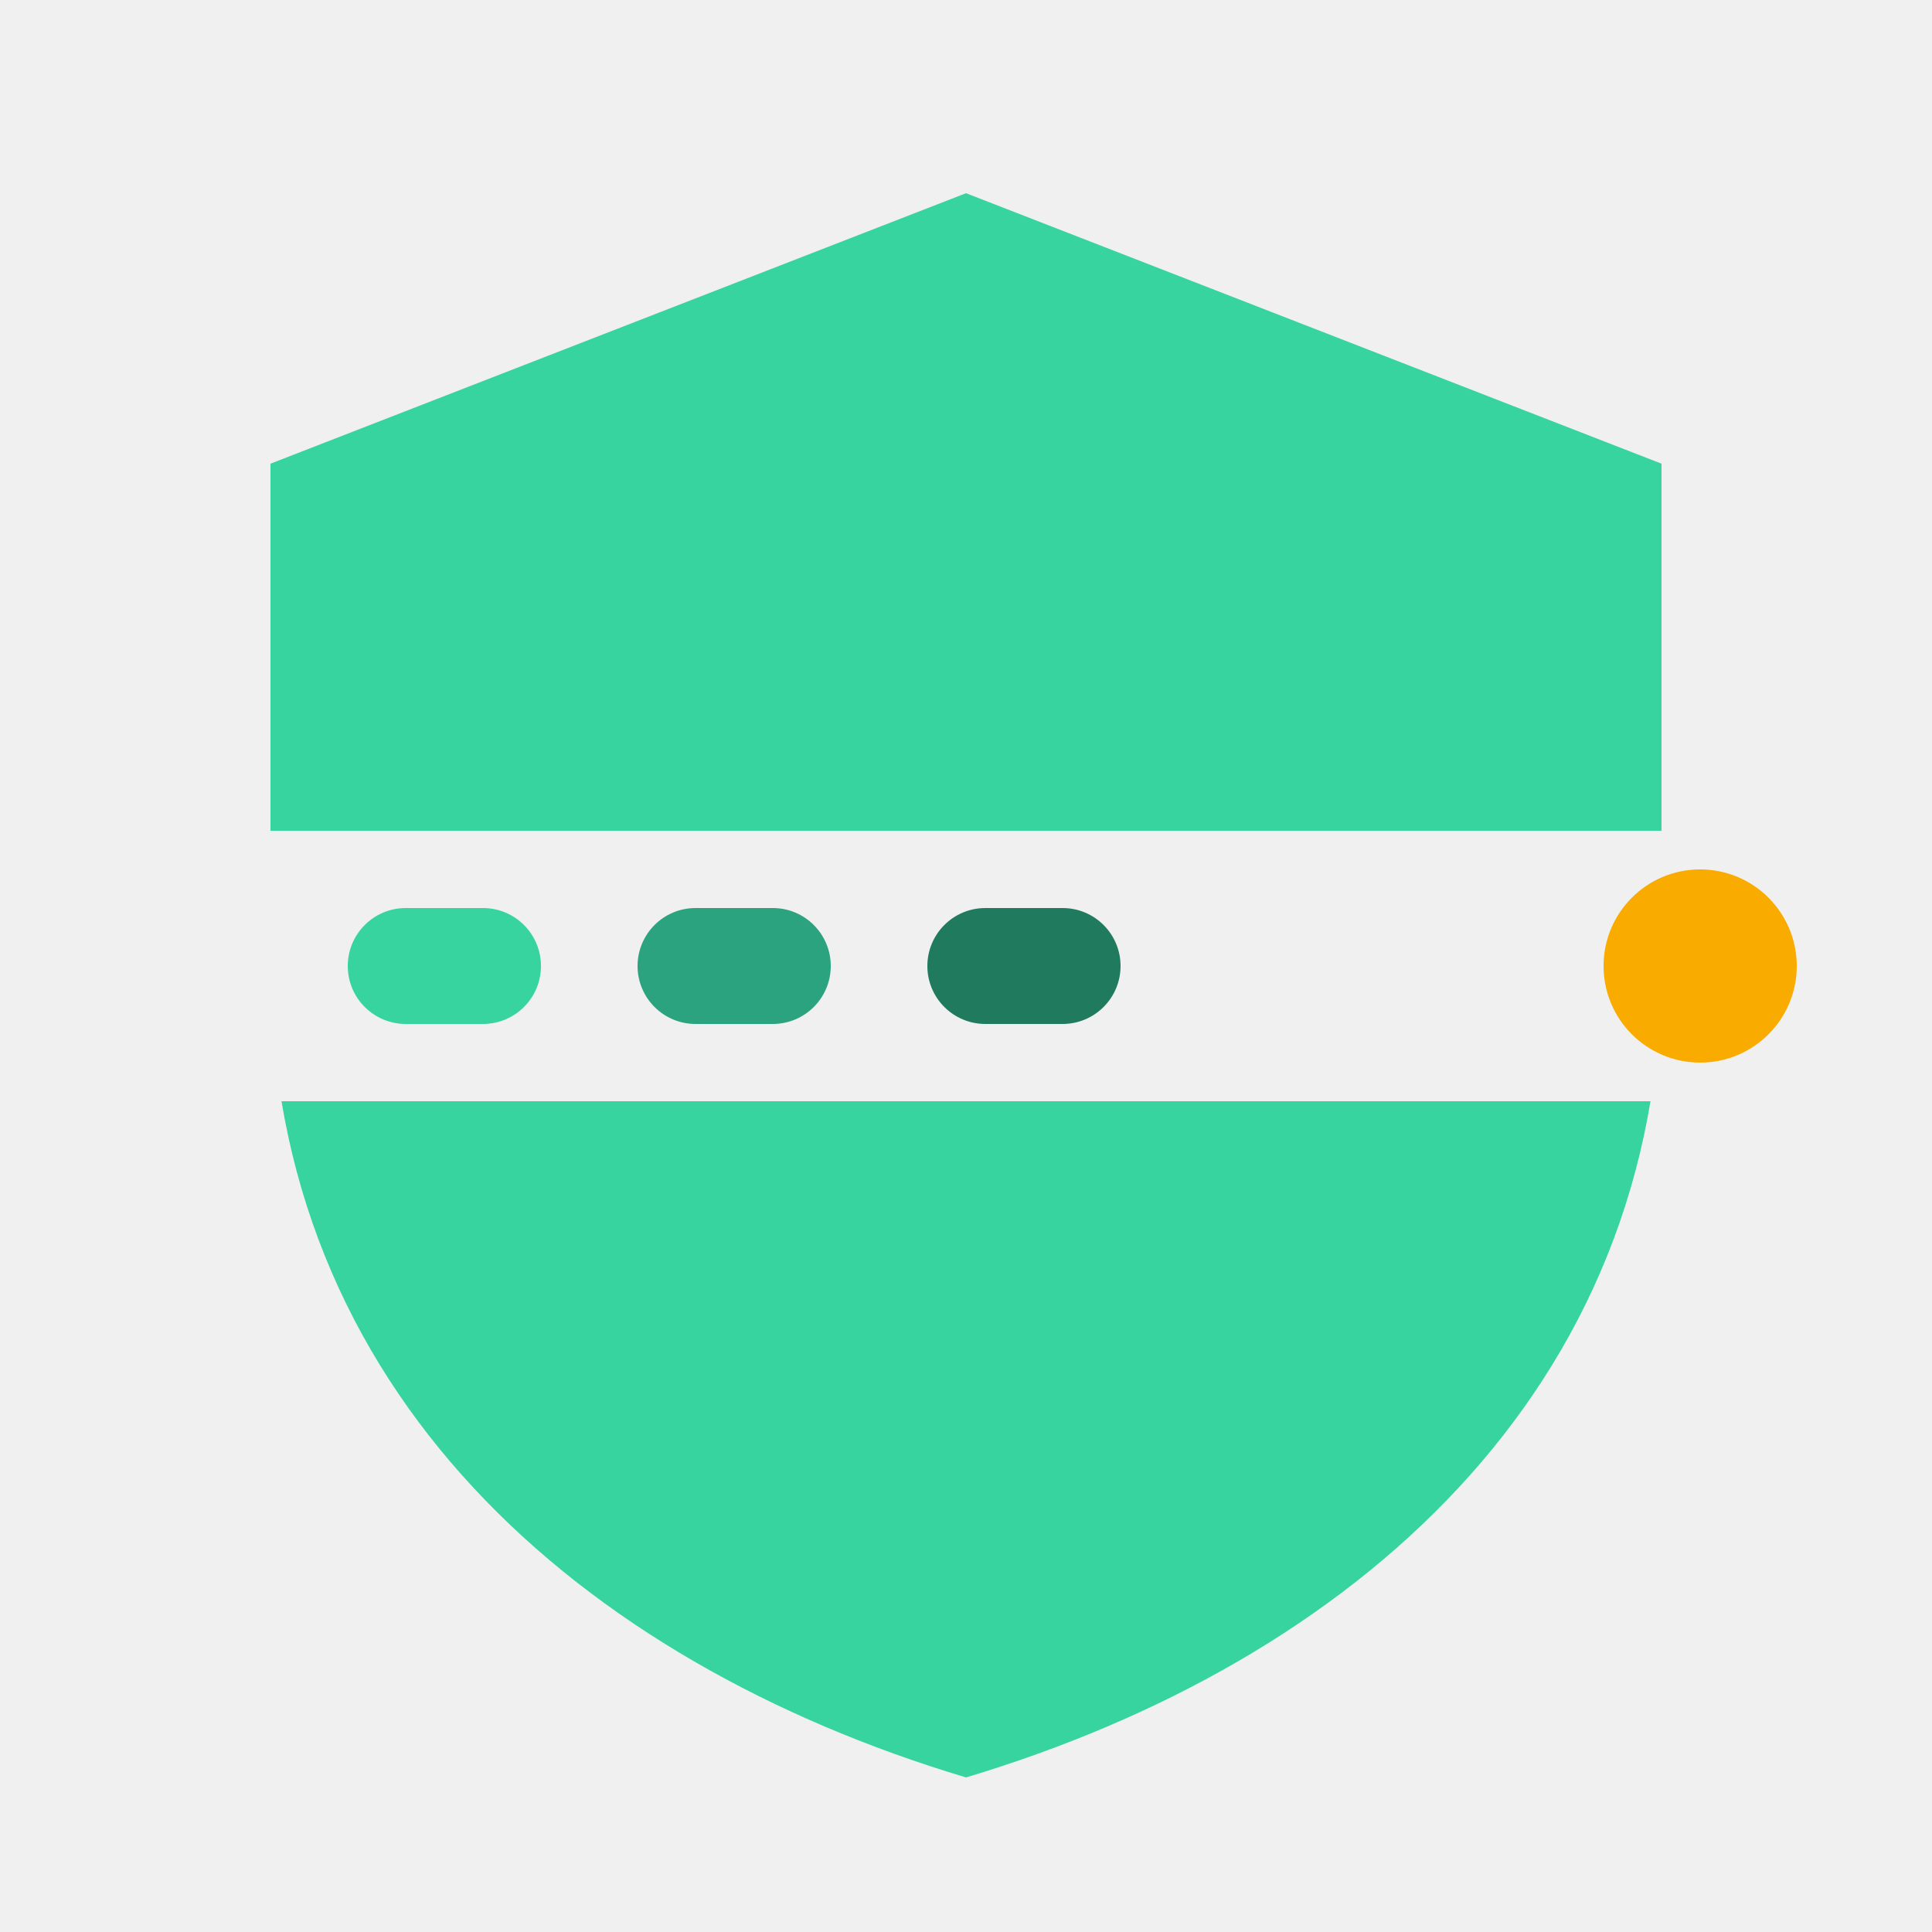
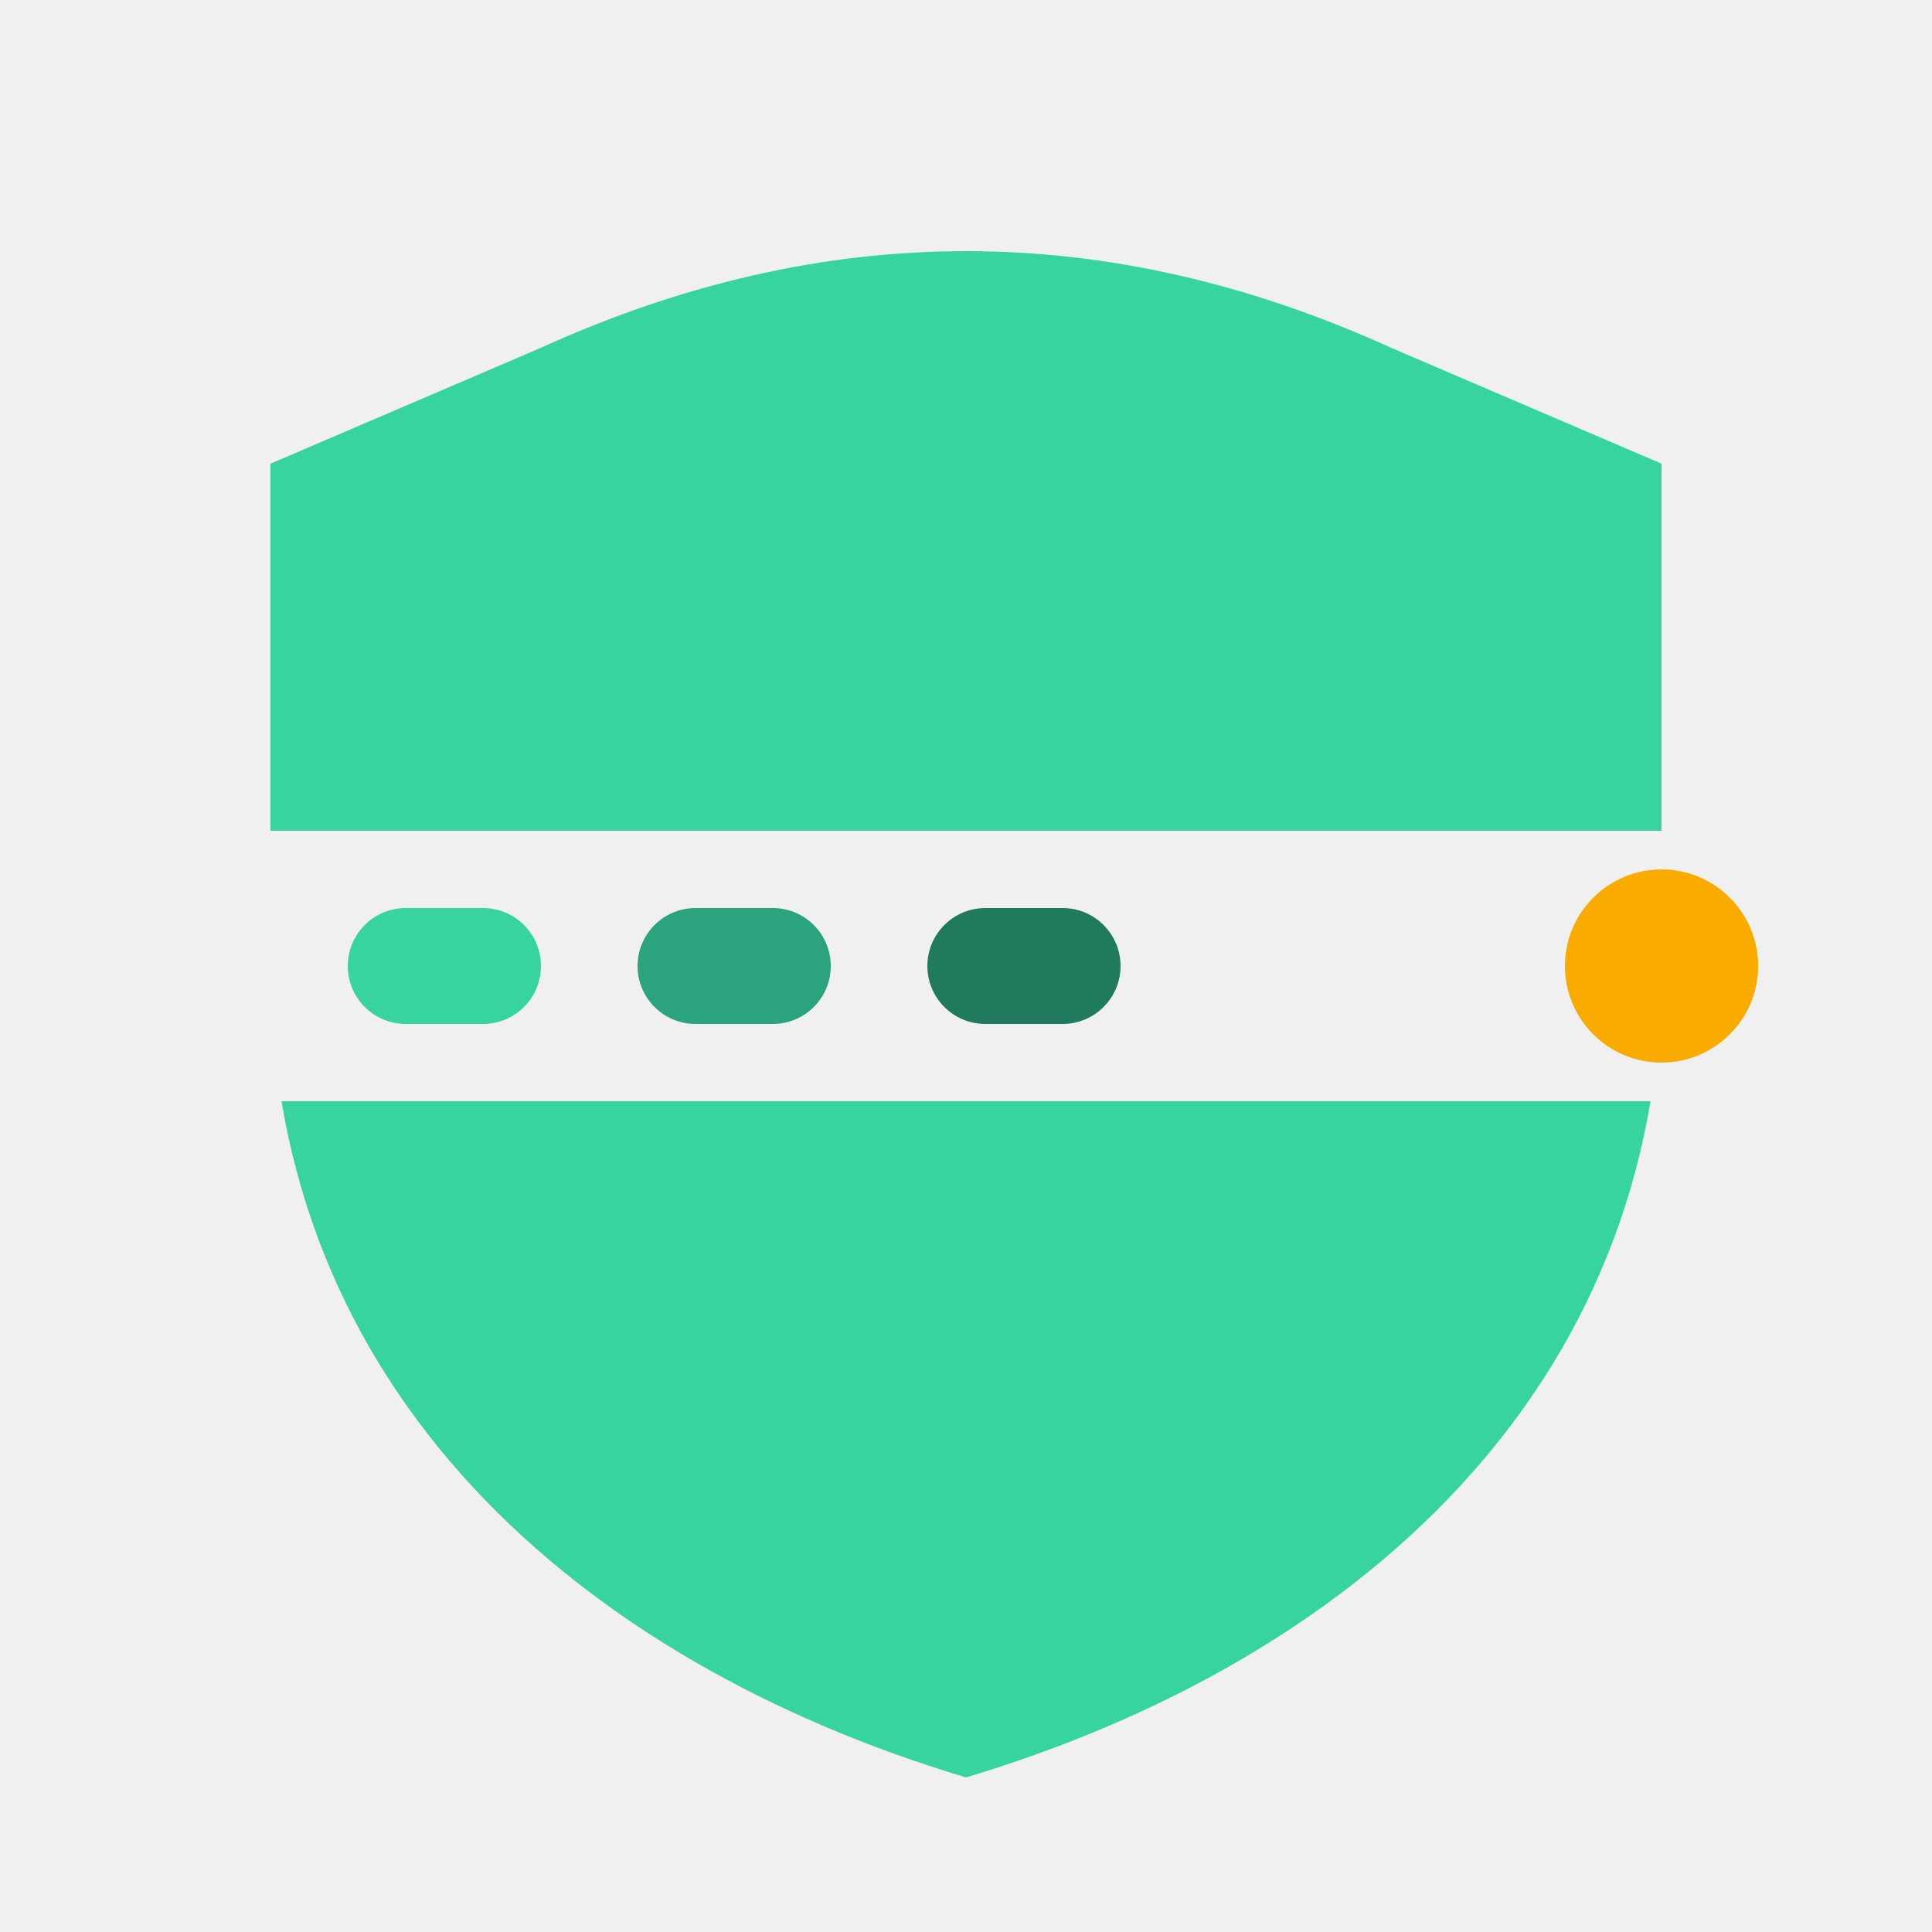
<svg xmlns="http://www.w3.org/2000/svg" viewBox="0 0 100 100">
  <defs>
    <mask id="cl-slit">
      <rect width="100" height="100" fill="#ffffff" />
      <rect x="0" y="43" width="100" height="14" fill="#000000" />
    </mask>
  </defs>
-   <path d="M50 10 L86 24 V50 C86 72 70 86 50 92 C30 86 14 72 14 50 V24 Z" fill="#37D4A0" mask="url(#cl-slit)" />
+   <path d="M28 18 Q50 8 72 18 L86 24 V50 C86 72 70 86 50 92 C30 86 14 72 14 50 V24 Z" fill="#37D4A0" mask="url(#cl-slit)" />
  <rect x="18" y="47" width="10" height="6" rx="3" fill="#37D4A0" />
  <rect x="33" y="47" width="10" height="6" rx="3" fill="#2AA37E" />
  <rect x="48" y="47" width="10" height="6" rx="3" fill="#1F7A5E" />
-   <circle cx="88" cy="50" r="5" fill="#F9AB00" />
+   <circle cx="86" cy="50" r="5" fill="#F9AB00" />
</svg>
